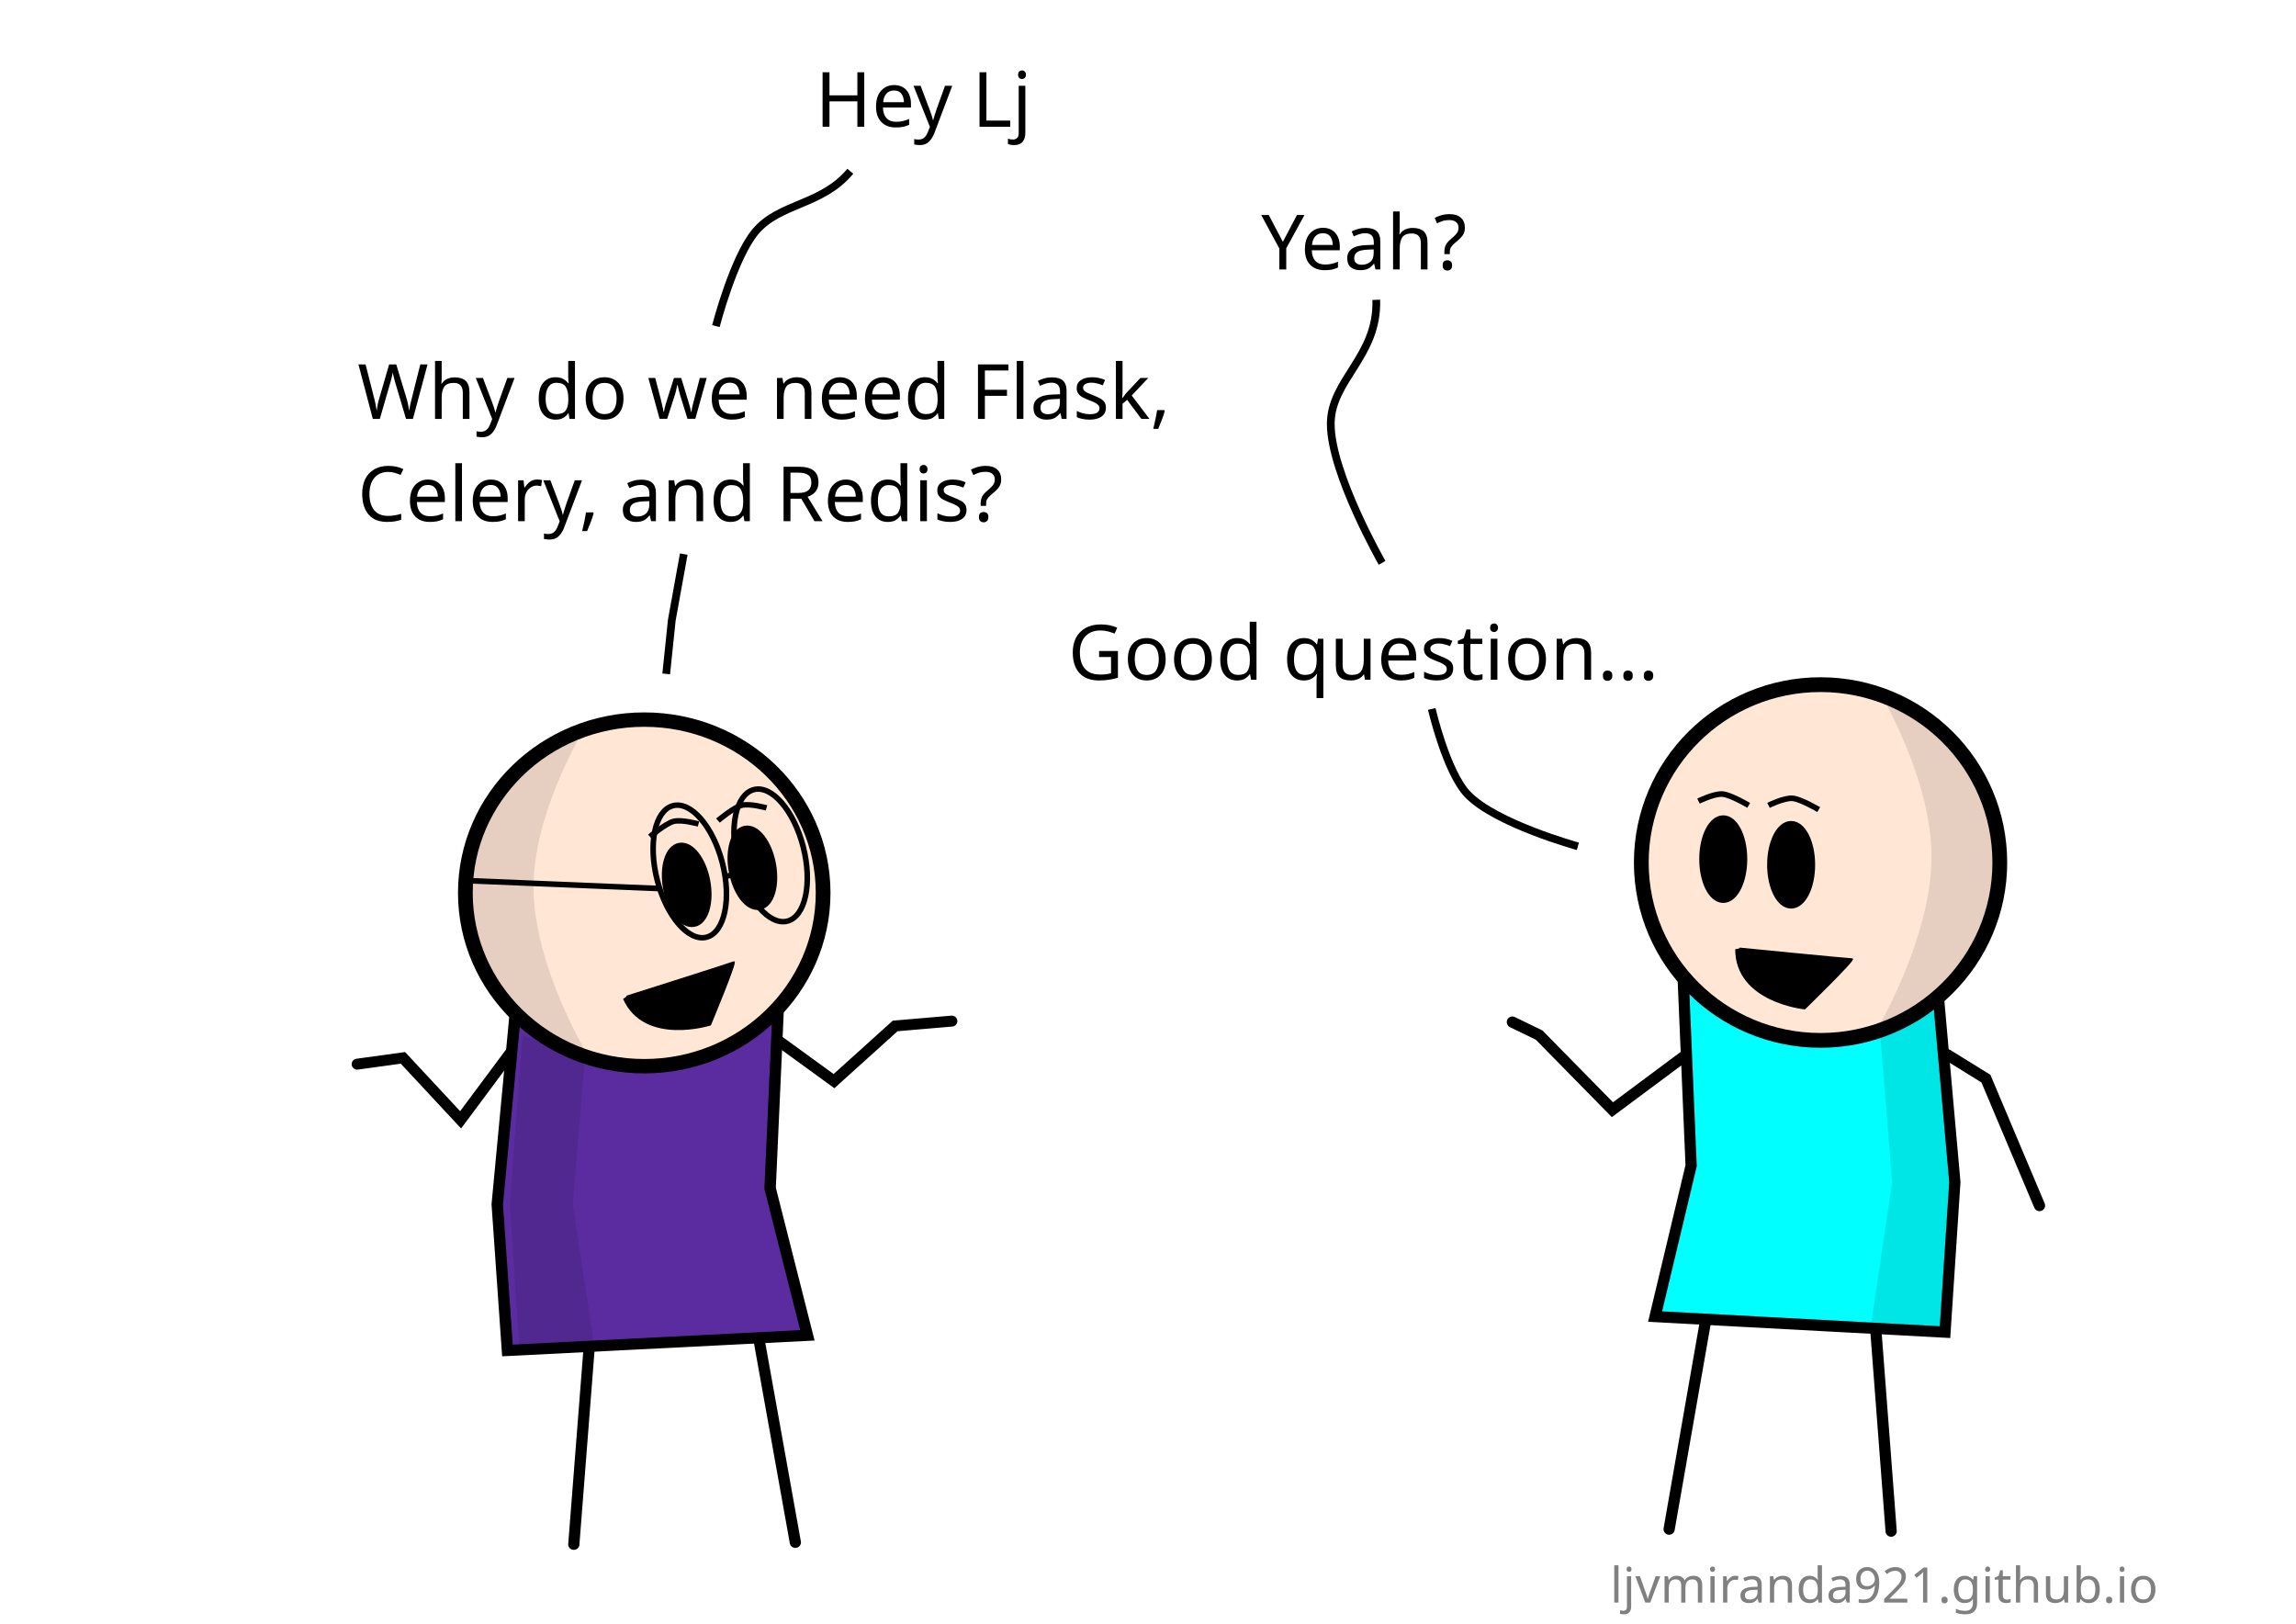
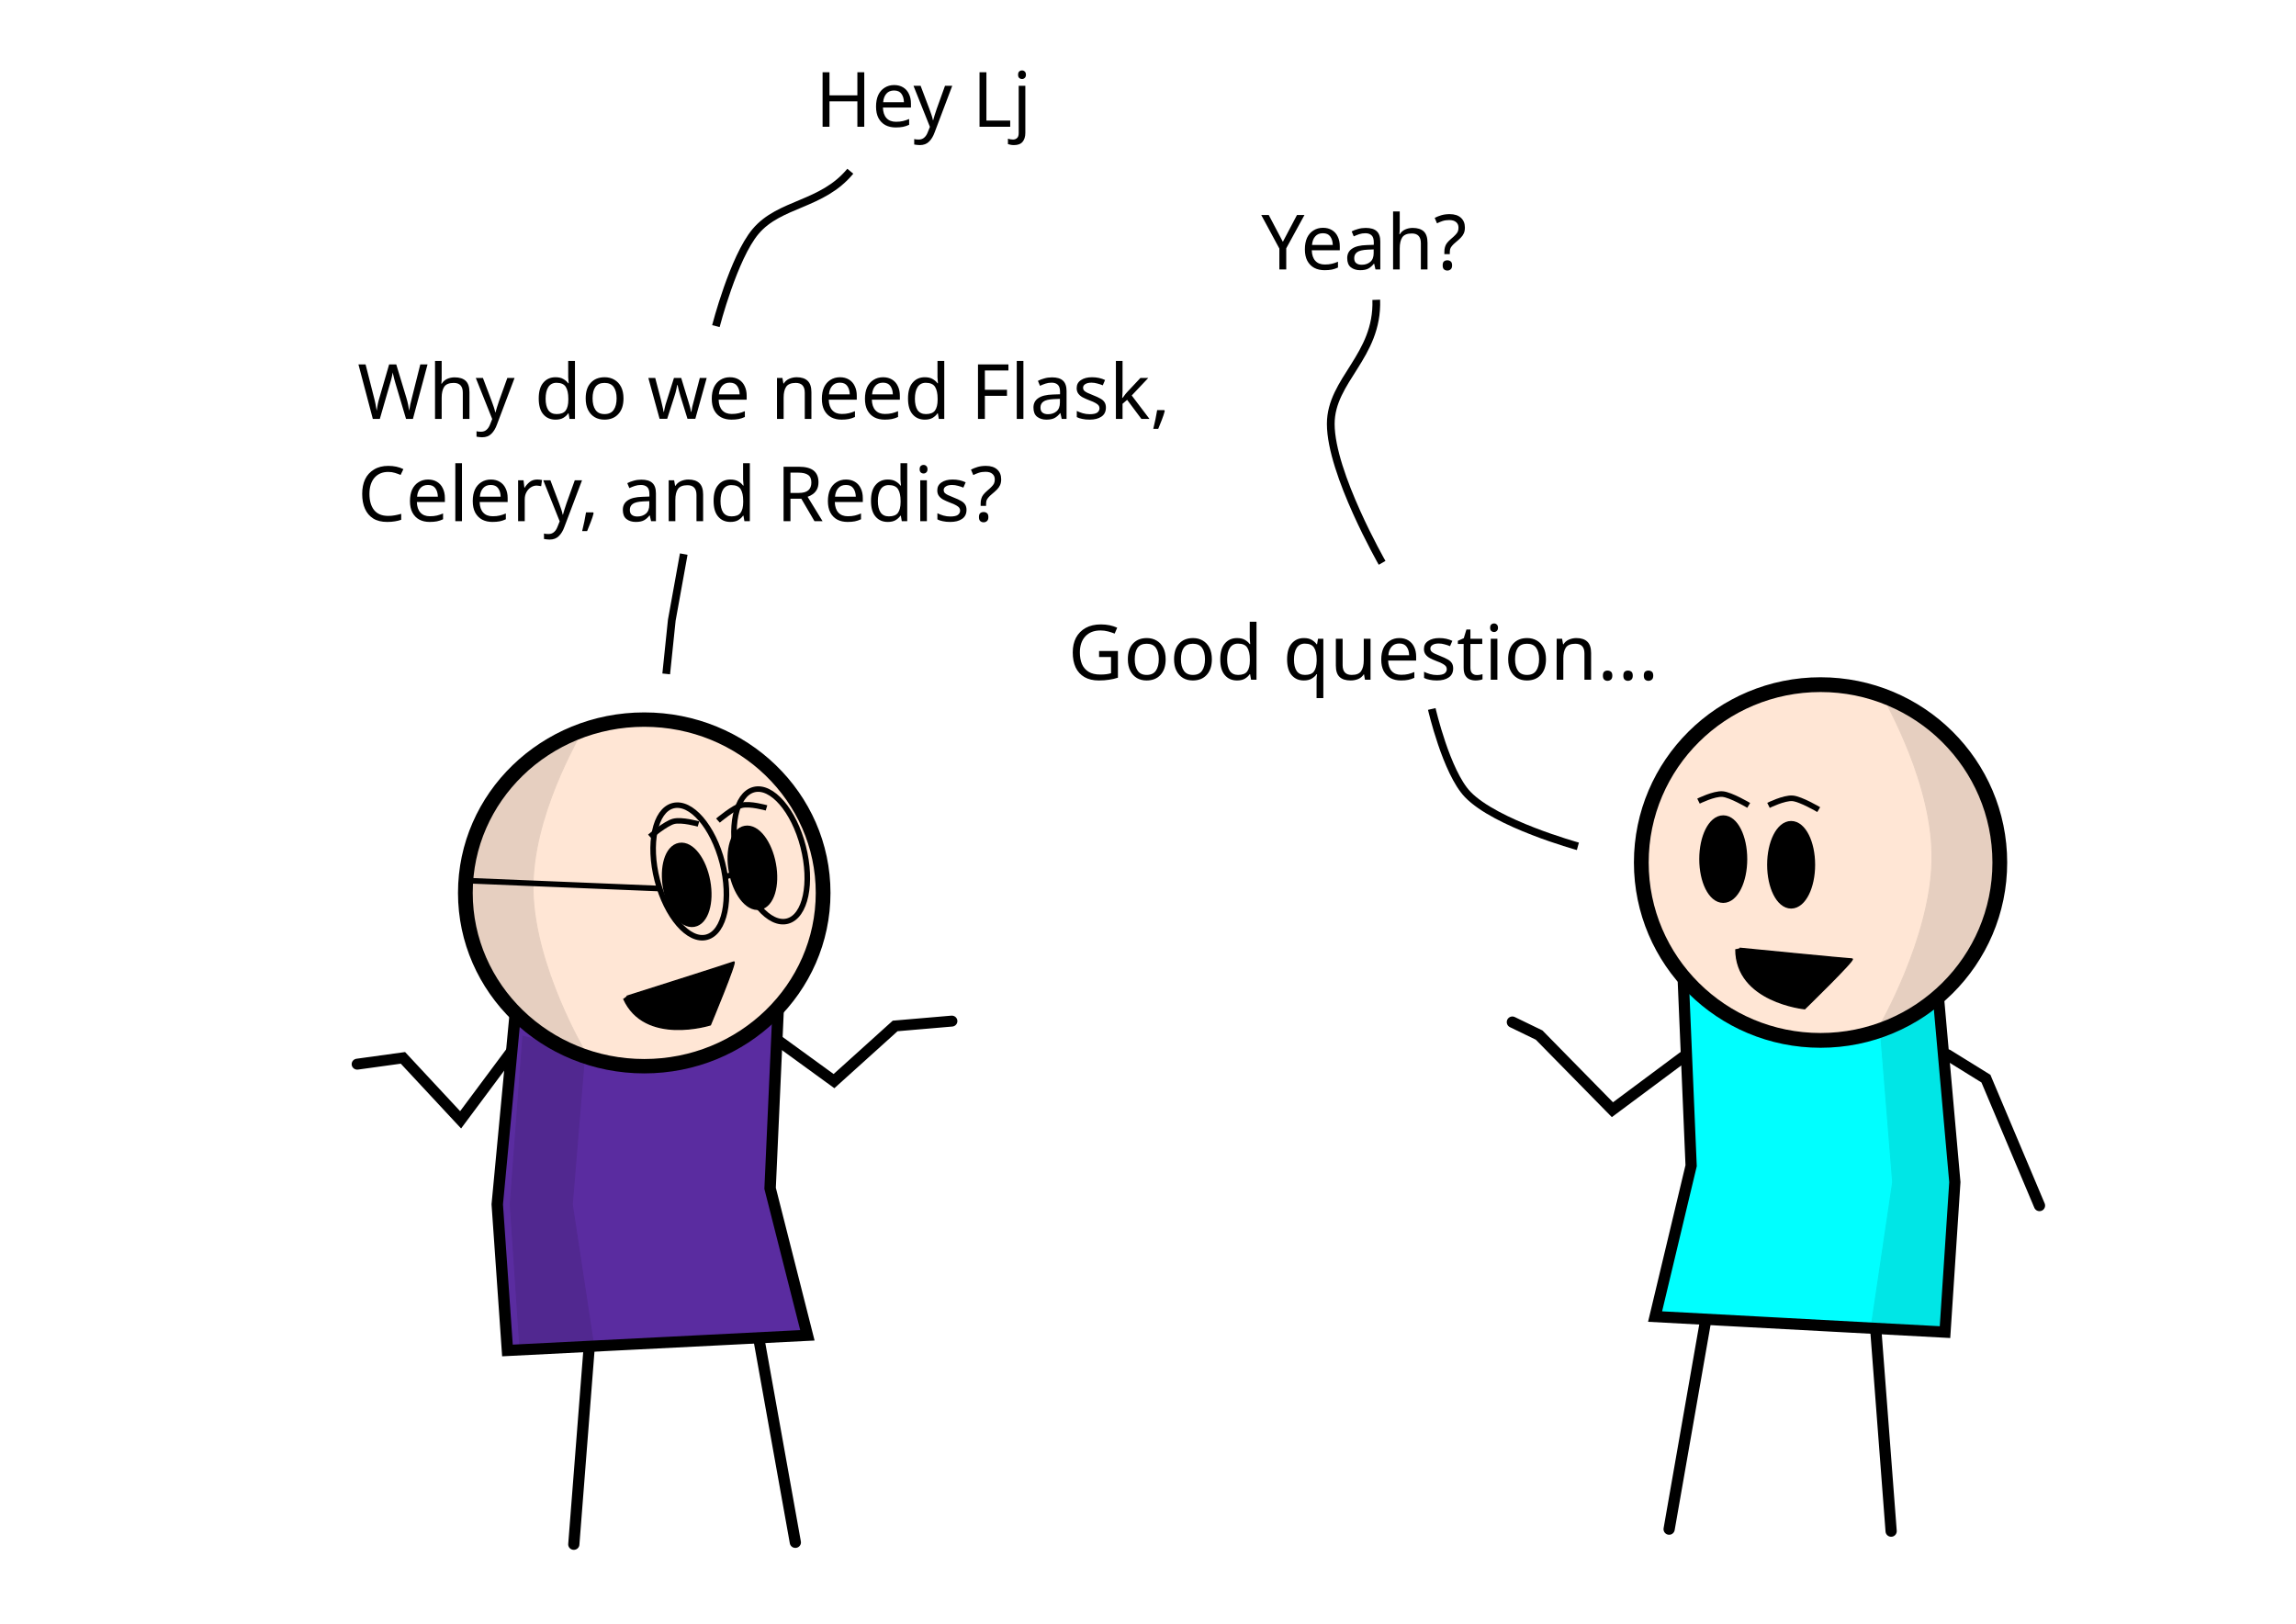
<svg xmlns="http://www.w3.org/2000/svg" width="297mm" height="210mm" viewBox="0 0 297 210" version="1.1" id="svg1644">
  <defs id="defs1638" />
  <g id="layer1" transform="translate(0,-87)">
    <g id="layer1-5" transform="matrix(-0.4839971,0,0,0.4839971,279.0376,153.9583)">
      <path id="path831" d="m 75.905,207.669 -4.811,63.138" style="fill:none;stroke:#000000;stroke-width:3;stroke-linecap:round;stroke-linejoin:miter;stroke-miterlimit:4;stroke-dasharray:none;stroke-opacity:1" />
      <path id="path833" d="m 119.202,206.13 11.225,64.143" style="fill:none;stroke:#000000;stroke-width:3;stroke-linecap:round;stroke-linejoin:miter;stroke-miterlimit:4;stroke-dasharray:none;stroke-opacity:1" />
      <path id="path825" d="m 59.342,118.217 -5.278,59.333 2.633,40.075 77.485,-4.158 -9.634,-40.313 2.83,-66.654 z" style="fill:#00ffff;stroke:#000000;stroke-width:3;stroke-linecap:butt;stroke-linejoin:miter;stroke-miterlimit:4;stroke-dasharray:none;stroke-opacity:1" />
      <path id="path827" d="m 126.59,144.058 18.996,14.133 19.587,-19.943 7.151,-3.467" style="fill:none;stroke:#000000;stroke-width:3;stroke-linecap:round;stroke-linejoin:miter;stroke-miterlimit:4;stroke-dasharray:none;stroke-opacity:1" />
      <path id="path829" d="m 56.018,143.536 -10.259,6.354 -14.314,33.912" style="fill:none;stroke:#000000;stroke-width:3;stroke-linecap:round;stroke-linejoin:miter;stroke-miterlimit:4;stroke-dasharray:none;stroke-opacity:1" />
      <ellipse ry="47.529" rx="47.907" cy="92.137" cx="89.958" id="path10" style="opacity:1;fill:#ffe6d5;fill-opacity:1;stroke:#000000;stroke-width:3.947;stroke-linecap:square;stroke-linejoin:round;stroke-miterlimit:4;stroke-dasharray:none;stroke-dashoffset:0;stroke-opacity:1" />
      <ellipse ry="10.592" rx="5.301" cy="92.742" cx="97.82" id="path866" style="opacity:1;fill:#000000;fill-opacity:1;stroke:#000000;stroke-width:2.226;stroke-linecap:round;stroke-linejoin:round;stroke-miterlimit:4;stroke-dasharray:none;stroke-dashoffset:0;stroke-opacity:1" />
      <path id="path893" d="m 103.868,76.867 c 0,0 -4.168,-2.073 -6.441,-1.881 -2.2,0.186 -6.977,3.015 -6.977,3.015 v 0" style="fill:none;stroke:#000000;stroke-width:1.5;stroke-linecap:butt;stroke-linejoin:miter;stroke-miterlimit:4;stroke-dasharray:none;stroke-opacity:1" />
      <path id="path907" d="m 112.591,115.311 c 0,14.074 -18.398,15.899 -18.398,15.899 0,0 -13.675,-13.293 -12.68,-13.293 0.995,0 30.084,-2.867 30.084,-2.867" style="fill:#000000;stroke:#000000;stroke-width:0.356px;stroke-linecap:butt;stroke-linejoin:miter;stroke-opacity:1" />
      <ellipse ry="10.592" rx="5.301" cy="91.23" cx="115.963" id="path866-6" style="opacity:1;fill:#000000;fill-opacity:1;stroke:#000000;stroke-width:2.226;stroke-linecap:round;stroke-linejoin:round;stroke-miterlimit:4;stroke-dasharray:none;stroke-dashoffset:0;stroke-opacity:1" />
      <path id="path893-7" d="m 122.578,75.733 c 0,0 -4.168,-2.073 -6.441,-1.881 -2.2,0.186 -6.977,3.015 -6.977,3.015 v 0" style="fill:none;stroke:#000000;stroke-width:1.5;stroke-linecap:butt;stroke-linejoin:miter;stroke-miterlimit:4;stroke-dasharray:none;stroke-opacity:1" />
      <path id="path941" d="m 72.949,48.292 c -0.375,1.313 -13.235,23.04 -12.767,43.448 0.474,20.704 13.901,43.864 13.901,43.864 0,0 -14.417,-7.605 -19.616,-13.637 -6.325,-7.338 -12.89,-26.05 -12.89,-26.05 0,0 4.004,-20.033 9.38,-28.523 5.509,-8.7 21.992,-19.102 21.992,-19.102 z" style="opacity:0.1;fill:#000000;stroke:#000000;stroke-width:0.265px;stroke-linecap:butt;stroke-linejoin:miter;stroke-opacity:1" />
      <path id="path943" d="m 57.452,131.446 16.631,4.158 -3.391,41.955 5.659,38.176 -19.655,1.89 -2.633,-40.075 z" style="opacity:0.1;fill:#000000;stroke:#000000;stroke-width:0.265px;stroke-linecap:butt;stroke-linejoin:miter;stroke-opacity:1" />
    </g>
    <g id="layer1-2" transform="matrix(-0.4829958,0,0,0.471581,140.219,162.0557)">
      <path id="path831-9" d="m 131.824,201.259 4.811,63.138" style="fill:none;stroke:#000000;stroke-width:3;stroke-linecap:round;stroke-linejoin:miter;stroke-miterlimit:4;stroke-dasharray:none;stroke-opacity:1" />
      <path id="path833-1" d="m 88.527,199.72 -11.225,64.143" style="fill:none;stroke:#000000;stroke-width:3;stroke-linecap:round;stroke-linejoin:miter;stroke-miterlimit:4;stroke-dasharray:none;stroke-opacity:1" />
      <path id="path829-2" d="m 150.277,125.036 16.674,22.924 15.448,-16.993 12.23,1.728" style="fill:none;stroke:#000000;stroke-width:3;stroke-linecap:round;stroke-linejoin:miter;stroke-miterlimit:4;stroke-dasharray:none;stroke-opacity:1" />
      <path id="path827-7" d="M 85.95,123.215 66.954,137.348 50.574,122.215 35.405,120.886" style="fill:none;stroke:#000000;stroke-width:3;stroke-linecap:round;stroke-linejoin:miter;stroke-miterlimit:4;stroke-dasharray:none;stroke-opacity:1" />
      <path id="path825-0" d="m 151.665,111.802 5.472,59.338 -2.729,40.079 -80.333,-4.158 9.988,-40.317 -2.934,-66.66 z" style="fill:#5a2ca0;stroke:#000000;stroke-width:3.055;stroke-linecap:butt;stroke-linejoin:miter;stroke-miterlimit:4;stroke-dasharray:none;stroke-opacity:1" />
      <ellipse transform="scale(-1,1)" ry="47.529" rx="47.907" cy="85.726" cx="-117.771" id="path10-9" style="opacity:1;fill:#ffe6d5;fill-opacity:1;stroke:#000000;stroke-width:3.947;stroke-linecap:square;stroke-linejoin:round;stroke-miterlimit:4;stroke-dasharray:none;stroke-dashoffset:0;stroke-opacity:1" />
      <ellipse transform="matrix(-0.9843635,-0.1761494,-0.1761494,0.9843635,0,0)" ry="10.592" rx="5.301" cy="63.471" cx="-119.449" id="path866-3" style="opacity:1;fill:#000000;fill-opacity:1;stroke:#000000;stroke-width:2.226;stroke-linecap:round;stroke-linejoin:round;stroke-miterlimit:4;stroke-dasharray:none;stroke-dashoffset:0;stroke-opacity:1" />
      <path id="path893-6" d="m 103.244,66.828 c 0,0 4.468,-1.306 6.671,-0.717 2.133,0.57 6.337,4.196 6.337,4.196 v 0" style="fill:none;stroke:#000000;stroke-width:1.5;stroke-linecap:butt;stroke-linejoin:miter;stroke-miterlimit:4;stroke-dasharray:none;stroke-opacity:1" />
      <path id="path907-0" d="m 123.289,114.721 c -5.637,12.896 -23.226,7.199 -23.226,7.199 0,0 -7.206,-17.657 -6.294,-17.259 0.911,0.398 28.714,9.423 28.714,9.423" style="fill:#000000;stroke:#000000;stroke-width:0.356px;stroke-linecap:butt;stroke-linejoin:miter;stroke-opacity:1" />
      <ellipse transform="matrix(-0.9843635,-0.1761494,-0.1761494,0.9843635,0,0)" ry="10.592" rx="5.301" cy="61.96" cx="-101.306" id="path866-6-6" style="opacity:1;fill:#000000;fill-opacity:1;stroke:#000000;stroke-width:2.226;stroke-linecap:round;stroke-linejoin:round;stroke-miterlimit:4;stroke-dasharray:none;stroke-dashoffset:0;stroke-opacity:1" />
      <path id="path893-7-2" d="m 85.026,62.416 c 0,0 4.468,-1.306 6.671,-0.717 2.133,0.57 6.337,4.196 6.337,4.196 v 0" style="fill:none;stroke:#000000;stroke-width:1.5;stroke-linecap:butt;stroke-linejoin:miter;stroke-miterlimit:4;stroke-dasharray:none;stroke-opacity:1" />
      <path id="path941-6" d="m 134.78,41.881 c 0.375,1.313 13.235,23.04 12.767,43.448 -0.474,20.704 -13.901,43.864 -13.901,43.864 0,0 14.417,-7.605 19.616,-13.637 6.325,-7.338 12.89,-26.05 12.89,-26.05 0,0 -4.004,-20.033 -9.38,-28.523 -5.509,-8.7 -21.992,-19.102 -21.992,-19.102 z" style="opacity:0.1;fill:#000000;stroke:#000000;stroke-width:0.265px;stroke-linecap:butt;stroke-linejoin:miter;stroke-opacity:1" />
      <path id="path943-1" d="m 150.277,125.036 -16.631,4.158 3.391,41.955 -5.659,38.176 19.655,1.89 2.633,-40.075 z" style="opacity:0.1;fill:#000000;stroke:#000000;stroke-width:0.265px;stroke-linecap:butt;stroke-linejoin:miter;stroke-opacity:1" />
      <ellipse transform="matrix(0.9647751,0.263076,-0.2431837,0.9699803,0,0)" ry="18.584" rx="9.037" cy="49.268" cx="121.845" id="path1023" style="opacity:1;fill:none;fill-opacity:1;stroke:#000000;stroke-width:1.5;stroke-linecap:round;stroke-linejoin:round;stroke-miterlimit:4;stroke-dasharray:none;stroke-dashoffset:0;stroke-opacity:1" />
      <ellipse transform="matrix(0.9647751,0.263076,-0.2431837,0.9699803,0,0)" ry="18.584" rx="9.037" cy="50.709" cx="99.769" id="path1023-5" style="opacity:1;fill:none;fill-opacity:1;stroke:#000000;stroke-width:1.5;stroke-linecap:round;stroke-linejoin:round;stroke-miterlimit:4;stroke-dasharray:none;stroke-dashoffset:0;stroke-opacity:1" />
      <path id="path1586" d="m 113.911,84.521 c 50.727,-2.138 50.727,-2.138 50.727,-2.138 v 0.267" style="fill:none;stroke:#000000;stroke-width:1.536;stroke-linecap:round;stroke-linejoin:miter;stroke-miterlimit:4;stroke-dasharray:none;stroke-opacity:1" />
      <path id="path1588" d="m 92.475,80.244 3.742,1.069" style="fill:none;stroke:#000000;stroke-width:1.5;stroke-linecap:butt;stroke-linejoin:miter;stroke-miterlimit:4;stroke-dasharray:none;stroke-opacity:1" />
    </g>
    <text xml:space="preserve" style="font-style:normal;font-weight:normal;font-size:10.583px;line-height:1.25;font-family:sans-serif;letter-spacing:0px;word-spacing:0px;fill:#000000;fill-opacity:1;stroke:none;stroke-width:0.265" x="105.455" y="103.39" id="text2634">
      <tspan x="105.455" y="103.39" id="tspan2632" style="stroke-width:0.265">
        <tspan x="105.455" y="103.39" style="font-style:normal;font-variant:normal;font-weight:normal;font-stretch:normal;font-size:9.878px;font-family:'Fira Sans';-inkscape-font-specification:'Fira Sans';stroke-width:0.265" id="tspan2630">Hey Lj</tspan>
      </tspan>
    </text>
    <text xml:space="preserve" style="font-style:normal;font-weight:normal;font-size:10.583px;line-height:1.25;font-family:sans-serif;letter-spacing:0px;word-spacing:0px;fill:#000000;fill-opacity:1;stroke:none;stroke-width:0.265" x="138.156" y="174.914" id="text2646">
      <tspan x="138.156" y="174.914" id="tspan2644" style="stroke-width:0.265">
        <tspan x="138.156" y="174.914" style="font-style:normal;font-variant:normal;font-weight:normal;font-stretch:normal;font-size:9.878px;font-family:'Fira Sans';-inkscape-font-specification:'Fira Sans';stroke-width:0.265" id="tspan2642">Good question...</tspan>
      </tspan>
    </text>
    <text xml:space="preserve" style="font-style:normal;font-weight:normal;font-size:10.583px;line-height:1.25;font-family:sans-serif;letter-spacing:0px;word-spacing:0px;fill:#000000;fill-opacity:1;stroke:none;stroke-width:0.265" x="46.242" y="141.182" id="text2628">
      <tspan x="46.242" y="141.182" id="tspan2622" style="stroke-width:0.265">
        <tspan x="46.242" y="141.182" style="font-style:normal;font-variant:normal;font-weight:normal;font-stretch:normal;font-size:9.878px;line-height:10px;font-family:'Fira Sans';-inkscape-font-specification:'Fira Sans';stroke-width:0.265" id="tspan2620">Why do we need Flask, </tspan>
      </tspan>
      <tspan x="46.242" y="154.411" id="tspan2626" style="stroke-width:0.265">
        <tspan x="46.242" y="154.411" style="font-style:normal;font-variant:normal;font-weight:normal;font-stretch:normal;font-size:9.878px;line-height:10px;font-family:'Fira Sans';-inkscape-font-specification:'Fira Sans';stroke-width:0.265" id="tspan2624">Celery, and Redis?</tspan>
      </tspan>
    </text>
    <text xml:space="preserve" style="font-style:normal;font-weight:normal;font-size:10.583px;line-height:1.25;font-family:sans-serif;letter-spacing:0px;word-spacing:0px;fill:#000000;fill-opacity:1;stroke:none;stroke-width:0.265" x="163.149" y="121.852" id="text2640">
      <tspan x="163.149" y="121.852" id="tspan2638" style="stroke-width:0.265">
        <tspan x="163.149" y="121.852" style="font-style:normal;font-variant:normal;font-weight:normal;font-stretch:normal;font-size:9.878px;font-family:'Fira Sans';-inkscape-font-specification:'Fira Sans';stroke-width:0.265" id="tspan2636">Yeah?</tspan>
      </tspan>
    </text>
    <path style="fill:none;stroke:#000000;stroke-width:1;stroke-linecap:butt;stroke-linejoin:miter;stroke-miterlimit:4;stroke-dasharray:none;stroke-opacity:1" d="m 109.991,109.146 c -3.651,4.422 -9.126,4.086 -12.246,7.782 -2.857,3.384 -5.141,12.251 -5.141,12.251 v 0" id="path1878" />
    <path style="fill:none;stroke:#000000;stroke-width:1;stroke-linecap:butt;stroke-linejoin:miter;stroke-miterlimit:4;stroke-dasharray:none;stroke-opacity:1" d="m 88.446,158.661 -1.547,8.555 -0.721,6.942" id="path1880" />
    <path style="fill:none;stroke:#000000;stroke-width:1;stroke-linecap:butt;stroke-linejoin:miter;stroke-miterlimit:4;stroke-dasharray:none;stroke-opacity:1" d="m 178.027,125.777 c 0.244,7.319 -5.893,10.358 -5.885,16.06 0.009,6.382 6.641,17.958 6.641,17.958" id="path1882" />
    <path style="fill:none;stroke:#000000;stroke-width:1;stroke-linecap:butt;stroke-linejoin:miter;stroke-miterlimit:4;stroke-dasharray:none;stroke-opacity:1" d="m 185.208,178.693 c 0,0 1.881,8.17 4.648,11.055 3.634,3.79 14.251,6.71 14.251,6.71" id="path1884" />
-     <text xml:space="preserve" style="font-style:normal;font-weight:normal;font-size:10.583px;line-height:1.25;font-family:sans-serif;letter-spacing:0px;word-spacing:0px;fill:#000000;fill-opacity:1;stroke:none;stroke-width:0.265" x="208.265" y="294.269" id="text2652">
-       <tspan x="208.265" y="294.269" id="tspan2650" style="stroke-width:0.265">
-         <tspan x="208.265" y="294.269" style="font-style:normal;font-variant:normal;font-weight:normal;font-stretch:normal;font-size:6.35px;font-family:'Fira code';-inkscape-font-specification:'Fira code';fill:#808080;stroke-width:0.265" id="tspan2648">ljvmiranda921.github.io</tspan>
-       </tspan>
-     </text>
  </g>
</svg>
